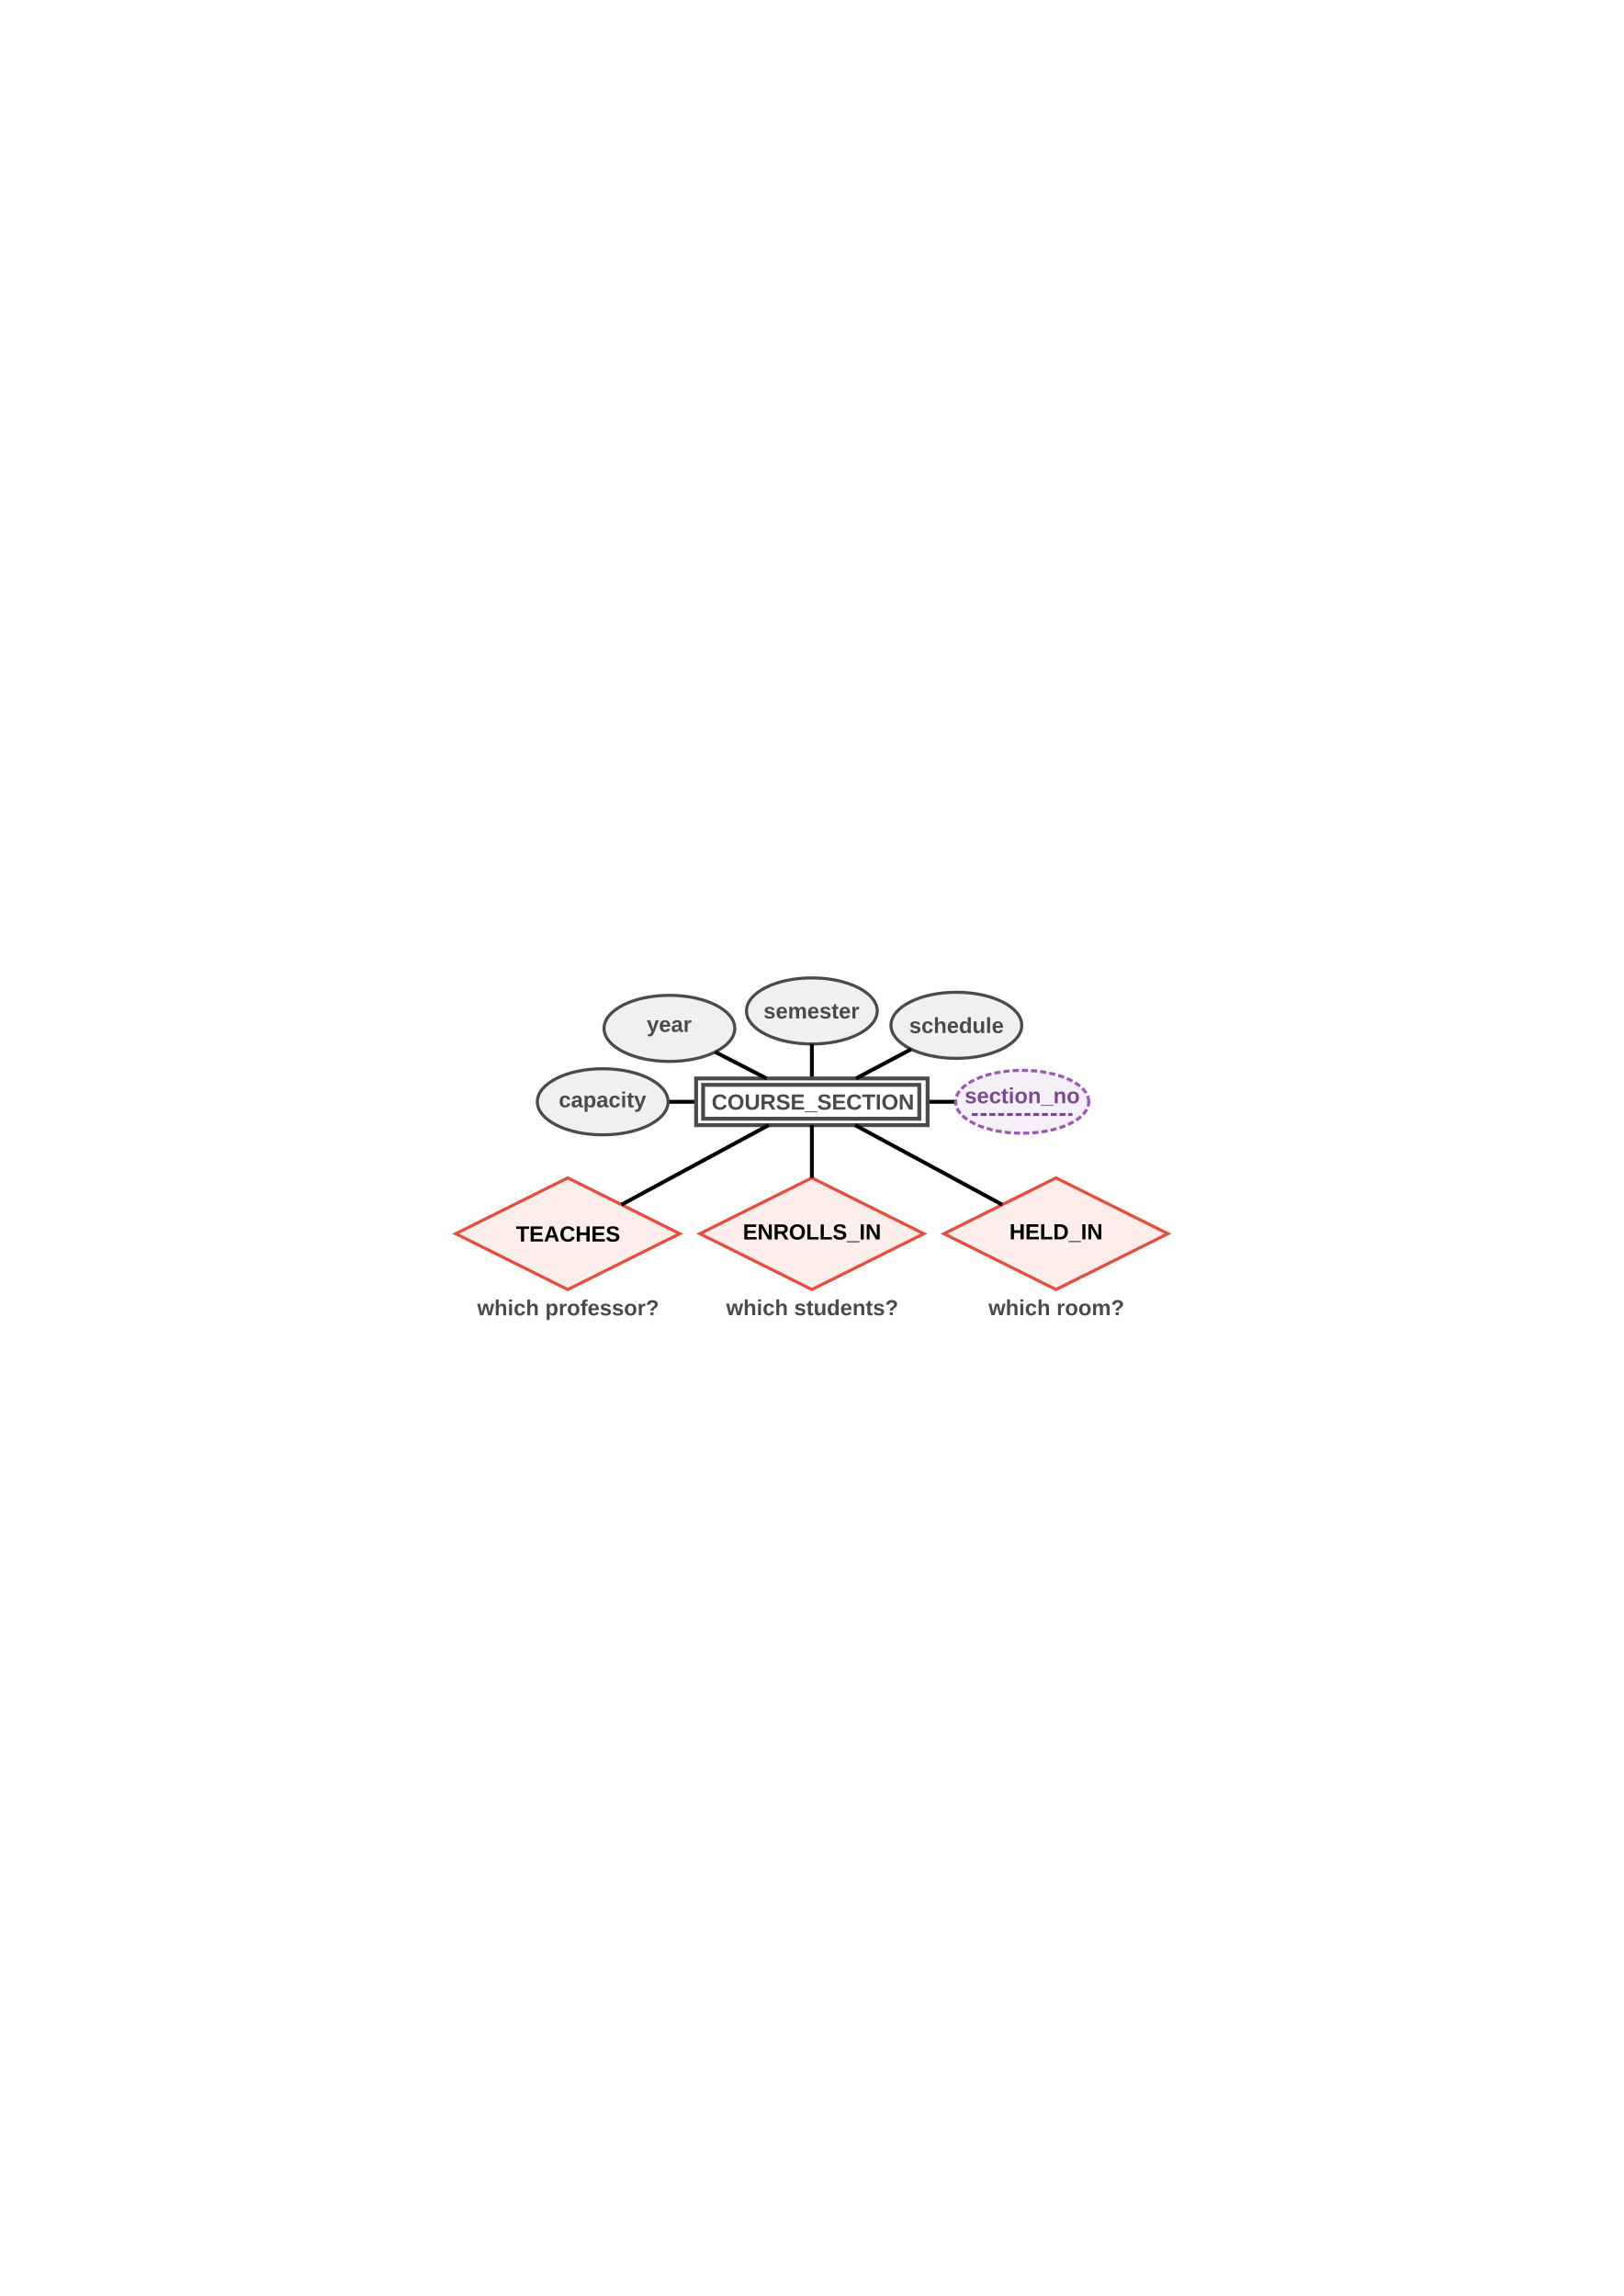
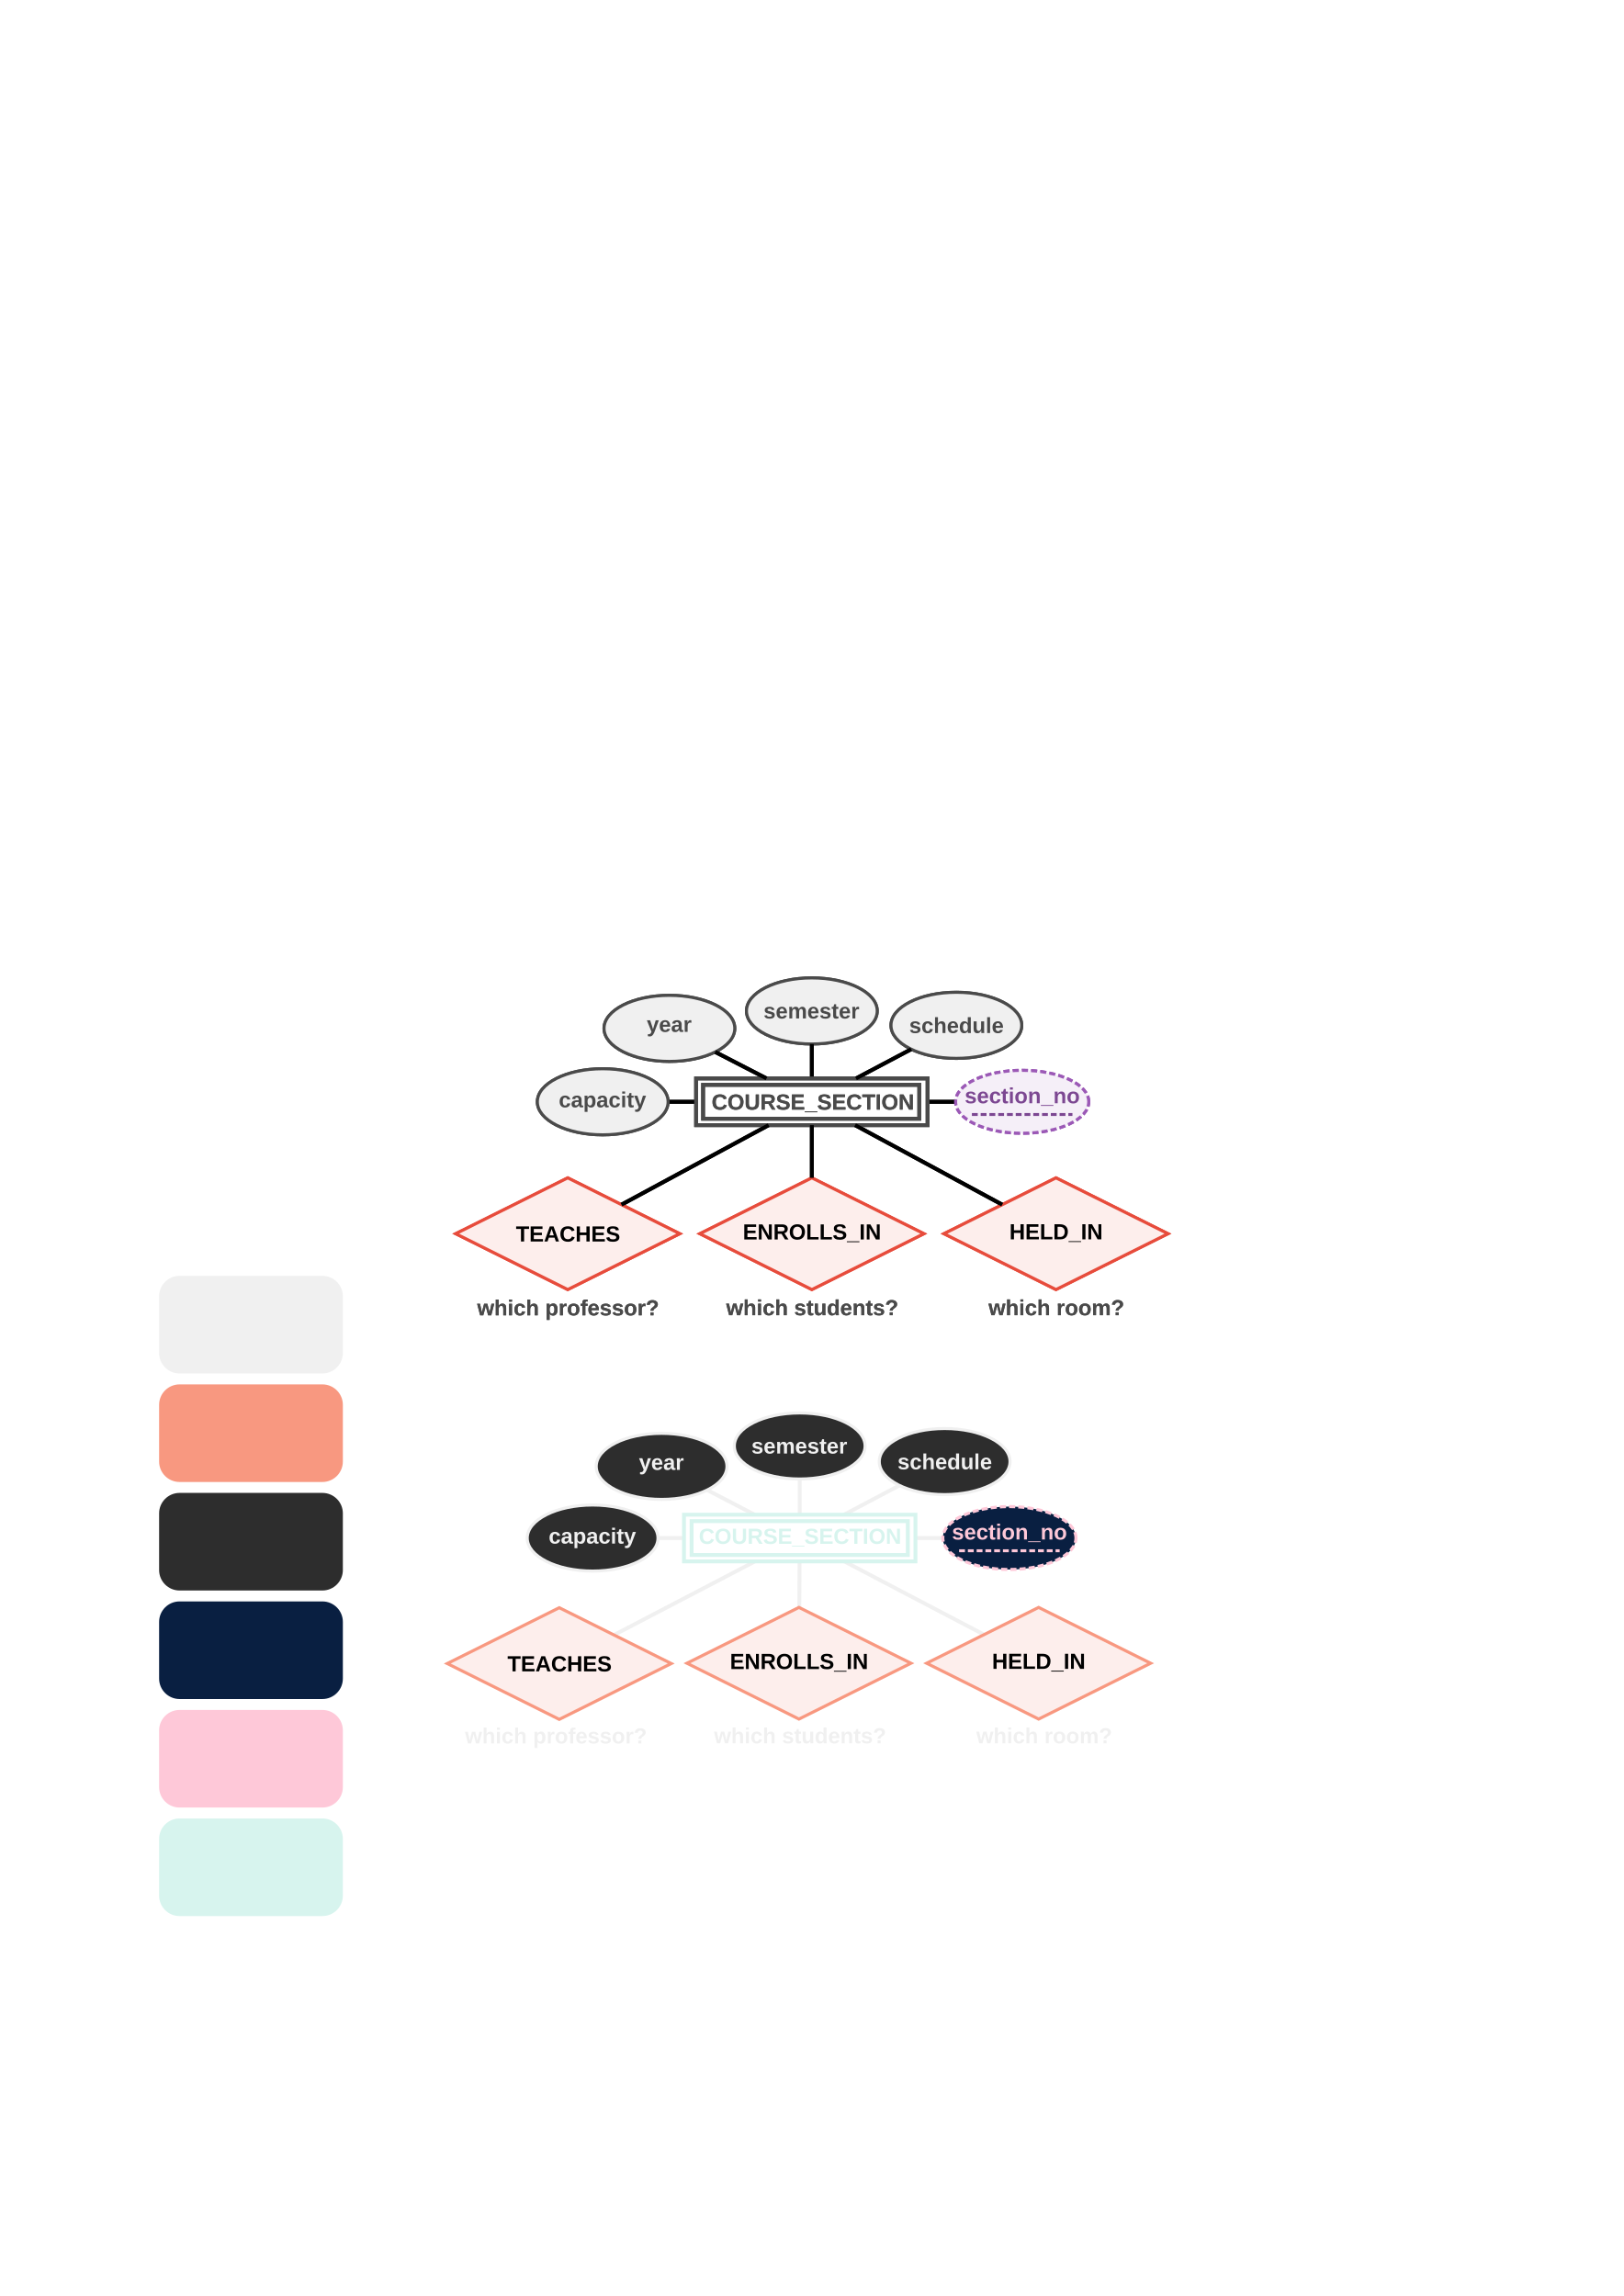
<svg xmlns="http://www.w3.org/2000/svg" width="210mm" height="297mm" viewBox="0 0 210 297" version="1.1" id="svg1">
  <defs id="defs1" />
  <g id="layer1">
    <g id="g22" transform="translate(-64.0509,-2.818347)">
      <g id="g20">
        <path fill-rule="nonzero" fill="#f5eff8" fill-opacity="1" stroke-width="0.404" stroke-linecap="butt" stroke-linejoin="miter" stroke="#9b59b6" stroke-opacity="1" stroke-miterlimit="10" d="m 177.506,133.59 c 0,-2.361 -3.785,-4.275 -8.455,-4.275 -4.671,0 -8.456,1.914 -8.456,4.275 0,2.361 3.785,4.275 8.456,4.275 4.669,0 8.455,-1.914 8.455,-4.275 z m 0,0" id="path574" style="fill:#f0f0f0;fill-opacity:1;stroke:#4a4a4a;stroke-width:0.397;stroke-dasharray:none;stroke-opacity:1" />
        <text xml:space="preserve" style="font-style:normal;font-variant:normal;font-weight:bold;font-stretch:normal;font-size:2.822px;font-family:Arial;-inkscape-font-specification:'Arial, Bold';font-variant-ligatures:normal;font-variant-caps:normal;font-variant-numeric:normal;font-variant-east-asian:normal;text-align:start;writing-mode:lr-tb;direction:ltr;text-anchor:start;fill:#4a4a4a;fill-opacity:1;stroke-width:0.5;stroke-linecap:square;stroke-dasharray:none" x="162.802" y="134.564" id="text574">
          <tspan id="tspan18" x="162.802" y="134.564">semester</tspan>
        </text>
      </g>
      <path style="display:inline;fill:none;fill-rule:evenodd;stroke:#000000;stroke-width:0.5;stroke-linecap:butt;stroke-linejoin:miter;stroke-dasharray:none;stroke-opacity:1" id="path651" d="m 169.051,137.866 0,4.455" />
      <path style="display:inline;fill:none;fill-rule:evenodd;stroke:#000000;stroke-width:0.5;stroke-linecap:butt;stroke-linejoin:miter;stroke-dasharray:none;stroke-opacity:1" id="path654" d="m 187.643,145.341 -3.623,0" />
      <path style="display:inline;fill:none;fill-rule:evenodd;stroke:#000000;stroke-width:0.5;stroke-linecap:butt;stroke-linejoin:miter;stroke-dasharray:none;stroke-opacity:1" id="path656" d="m 150.459,145.341 3.623,0" />
      <path fill-rule="nonzero" fill="#f5eff8" fill-opacity="1" stroke-width="0.68" stroke-linecap="butt" stroke-linejoin="miter" stroke="#9b59b6" stroke-opacity="1" stroke-miterlimit="10" d="m 204.862,145.341 c 0,-2.247 -3.854,-4.07 -8.609,-4.07 -4.756,0 -8.61,1.822 -8.61,4.07 0,2.247 3.854,4.07 8.61,4.07 4.755,0 8.609,-1.822 8.609,-4.07 z m 0,0" id="path632-1" style="stroke-width:0.397;stroke-dasharray:0.794, 0.397;stroke-dashoffset:0" />
      <text xml:space="preserve" style="font-style:normal;font-variant:normal;font-weight:bold;font-stretch:normal;font-size:2.822px;font-family:Arial;-inkscape-font-specification:'Arial, Bold';font-variant-ligatures:normal;font-variant-caps:normal;font-variant-numeric:normal;font-variant-east-asian:normal;text-align:start;writing-mode:lr-tb;direction:ltr;text-anchor:start;fill:#7c4792;fill-opacity:1;stroke-width:0.5;stroke-linecap:square;stroke-dasharray:none" x="188.821" y="145.528" id="text632-5">
        <tspan id="tspan16" x="188.821" y="145.528">section_no</tspan>
      </text>
      <path fill="none" stroke-width="0.398" stroke-linecap="butt" stroke-linejoin="miter" stroke="#7c4792" stroke-opacity="1" stroke-miterlimit="10" d="m 189.75,146.984 h 13.004" id="path633-7" style="stroke-width:0.378;stroke-dasharray:0.756, 0.378;stroke-dashoffset:0" />
      <g id="g16" transform="translate(52.26755,59.51113)">
        <rect style="fill:none;fill-opacity:1;stroke:#4a4a4a;stroke-width:0.5;stroke-linecap:square;stroke-dasharray:none;stroke-opacity:1" id="rect640" width="27.965" height="4.381" x="102.717" y="83.639" />
        <text xml:space="preserve" style="font-style:normal;font-variant:normal;font-weight:bold;font-stretch:normal;font-size:2.822px;font-family:Arial;-inkscape-font-specification:'Arial, Bold';font-variant-ligatures:normal;font-variant-caps:normal;font-variant-numeric:normal;font-variant-east-asian:normal;text-align:start;writing-mode:lr-tb;direction:ltr;text-anchor:start;fill:#4a4a4a;fill-opacity:1;stroke-width:0.5;stroke-linecap:square;stroke-dasharray:none" x="103.826" y="86.84" id="text6">
          <tspan id="tspan15" x="103.826" y="86.84">COURSE_SECTION</tspan>
        </text>
        <rect style="fill:none;fill-opacity:1;stroke:#4a4a4a;stroke-width:0.5;stroke-linecap:square;stroke-dasharray:none;stroke-opacity:1" id="rect15" width="29.937" height="6.04" x="101.815" y="82.81" />
      </g>
      <g id="g19" transform="translate(78.02367,60.0147)">
        <path fill-rule="nonzero" fill="#f5eff8" fill-opacity="1" stroke-width="0.404" stroke-linecap="butt" stroke-linejoin="miter" stroke="#9b59b6" stroke-opacity="1" stroke-miterlimit="10" d="m 72.435,85.326 c 0,-2.361 -3.785,-4.275 -8.455,-4.275 -4.671,0 -8.456,1.914 -8.456,4.275 0,2.361 3.785,4.275 8.456,4.275 4.669,0 8.455,-1.914 8.455,-4.275 z m 0,0" id="path18" style="fill:#f0f0f0;fill-opacity:1;stroke:#4a4a4a;stroke-width:0.397;stroke-dasharray:none;stroke-opacity:1" />
        <text xml:space="preserve" style="font-style:normal;font-variant:normal;font-weight:bold;font-stretch:normal;font-size:2.822px;font-family:Arial;-inkscape-font-specification:'Arial, Bold';font-variant-ligatures:normal;font-variant-caps:normal;font-variant-numeric:normal;font-variant-east-asian:normal;text-align:start;writing-mode:lr-tb;direction:ltr;text-anchor:start;fill:#4a4a4a;fill-opacity:1;stroke-width:0.5;stroke-linecap:square;stroke-dasharray:none" x="58.296" y="86.039" id="text19">
          <tspan id="tspan19" x="58.296" y="86.039">capacity</tspan>
        </text>
      </g>
      <g id="g5">
        <path fill-rule="nonzero" fill="#f5eff8" fill-opacity="1" stroke-width="0.404" stroke-linecap="butt" stroke-linejoin="miter" stroke="#9b59b6" stroke-opacity="1" stroke-miterlimit="10" d="m 159.084,135.845 c 0,-2.361 -3.785,-4.275 -8.455,-4.275 -4.671,0 -8.456,1.914 -8.456,4.275 0,2.361 3.785,4.275 8.456,4.275 4.669,0 8.455,-1.914 8.455,-4.275 z m 0,0" id="path1" style="fill:#f0f0f0;fill-opacity:1;stroke:#4a4a4a;stroke-width:0.397;stroke-dasharray:none;stroke-opacity:1" />
        <text xml:space="preserve" style="font-style:normal;font-variant:normal;font-weight:bold;font-stretch:normal;font-size:2.822px;font-family:Arial;-inkscape-font-specification:'Arial, Bold';font-variant-ligatures:normal;font-variant-caps:normal;font-variant-numeric:normal;font-variant-east-asian:normal;text-align:start;writing-mode:lr-tb;direction:ltr;text-anchor:start;fill:#4a4a4a;fill-opacity:1;stroke-width:0.5;stroke-linecap:square;stroke-dasharray:none" x="147.698" y="136.296" id="text1">
          <tspan id="tspan3" x="147.698" y="136.296">year</tspan>
        </text>
      </g>
      <g id="g4">
        <path fill-rule="nonzero" fill="#f5eff8" fill-opacity="1" stroke-width="0.404" stroke-linecap="butt" stroke-linejoin="miter" stroke="#9b59b6" stroke-opacity="1" stroke-miterlimit="10" d="m 196.196,135.449 c 0,-2.361 -3.785,-4.275 -8.455,-4.275 -4.671,0 -8.456,1.914 -8.456,4.275 0,2.361 3.785,4.275 8.456,4.275 4.669,0 8.455,-1.914 8.455,-4.275 z m 0,0" id="path2" style="fill:#f0f0f0;fill-opacity:1;stroke:#4a4a4a;stroke-width:0.397;stroke-dasharray:none;stroke-opacity:1" />
        <text xml:space="preserve" style="font-style:normal;font-variant:normal;font-weight:bold;font-stretch:normal;font-size:2.822px;font-family:Arial;-inkscape-font-specification:'Arial, Bold';font-variant-ligatures:normal;font-variant-caps:normal;font-variant-numeric:normal;font-variant-east-asian:normal;text-align:start;writing-mode:lr-tb;direction:ltr;text-anchor:start;fill:#4a4a4a;fill-opacity:1;stroke-width:0.5;stroke-linecap:square;stroke-dasharray:none" x="181.643" y="136.443" id="text2">
          <tspan id="tspan4" x="181.643" y="136.443">schedule</tspan>
        </text>
      </g>
      <path style="display:inline;fill:none;fill-rule:evenodd;stroke:#000000;stroke-width:0.5;stroke-linecap:butt;stroke-linejoin:miter;stroke-dasharray:none;stroke-opacity:1" id="path5" d="m 156.55,138.897 6.642,3.424" />
      <path style="display:inline;fill:none;fill-rule:evenodd;stroke:#000000;stroke-width:0.5;stroke-linecap:butt;stroke-linejoin:miter;stroke-dasharray:none;stroke-opacity:1" id="path6" d="m 181.9,138.54 -7.143,3.78" />
      <g id="g13" transform="translate(10.19947,-23.15592)">
        <path fill-rule="nonzero" fill="#fdeeec" fill-opacity="1" stroke-width="0.536" stroke-linecap="butt" stroke-linejoin="miter" stroke="#e74c3c" stroke-opacity="1" stroke-miterlimit="10" d="m 173.337,185.561 -14.485,-7.223 -14.487,7.223 14.487,7.223 z m 0,0" id="path695" style="stroke-width:0.397;stroke-dasharray:none" />
        <text xml:space="preserve" style="font-style:normal;font-variant:normal;font-weight:bold;font-stretch:normal;font-size:2.822px;font-family:Arial;-inkscape-font-specification:'Arial, Bold';font-variant-ligatures:normal;font-variant-caps:normal;font-variant-numeric:normal;font-variant-east-asian:normal;text-align:start;writing-mode:lr-tb;direction:ltr;text-anchor:start;fill:#000000;fill-opacity:1;stroke-width:0.5;stroke-linecap:square;stroke-dasharray:none" x="149.924" y="186.31" id="text696">
          <tspan id="tspan11" x="149.924" y="186.31">ENROLLS_IN</tspan>
        </text>
      </g>
      <g id="g14" transform="translate(1.653441,-7.329944)">
        <path fill-rule="nonzero" fill="#fdeeec" fill-opacity="1" stroke-width="0.536" stroke-linecap="butt" stroke-linejoin="miter" stroke="#e74c3c" stroke-opacity="1" stroke-miterlimit="10" d="m 150.31,169.735 -14.485,-7.223 -14.487,7.223 14.487,7.223 z m 0,0" id="path7" style="stroke-width:0.397;stroke-dasharray:none" />
        <text xml:space="preserve" style="font-style:normal;font-variant:normal;font-weight:bold;font-stretch:normal;font-size:2.822px;font-family:Arial;-inkscape-font-specification:'Arial, Bold';font-variant-ligatures:normal;font-variant-caps:normal;font-variant-numeric:normal;font-variant-east-asian:normal;text-align:start;writing-mode:lr-tb;direction:ltr;text-anchor:start;fill:#000000;fill-opacity:1;stroke-width:0.5;stroke-linecap:square;stroke-dasharray:none" x="129.12" y="170.745" id="text7">
          <tspan id="tspan10" x="129.12" y="170.745">TEACHES</tspan>
        </text>
      </g>
      <g id="g12" transform="translate(6.401234,-8.279504)">
        <g id="g15">
          <path fill-rule="nonzero" fill="#fdeeec" fill-opacity="1" stroke-width="0.536" stroke-linecap="butt" stroke-linejoin="miter" stroke="#e74c3c" stroke-opacity="1" stroke-miterlimit="10" d="m 208.708,170.685 -14.485,-7.223 -14.487,7.223 14.487,7.223 z m 0,0" id="path8" style="stroke-width:0.397;stroke-dasharray:none" />
          <text xml:space="preserve" style="font-style:normal;font-variant:normal;font-weight:bold;font-stretch:normal;font-size:2.822px;font-family:Arial;-inkscape-font-specification:'Arial, Bold';font-variant-ligatures:normal;font-variant-caps:normal;font-variant-numeric:normal;font-variant-east-asian:normal;text-align:start;writing-mode:lr-tb;direction:ltr;text-anchor:start;fill:#000000;fill-opacity:1;stroke-width:0.5;stroke-linecap:square;stroke-dasharray:none" x="188.195" y="171.416" id="text8">
            <tspan id="tspan12" x="188.195" y="171.416">HELD_IN</tspan>
          </text>
        </g>
      </g>
      <path style="display:inline;fill:none;fill-rule:evenodd;stroke:#000000;stroke-width:0.5;stroke-linecap:butt;stroke-linejoin:miter;stroke-dasharray:none;stroke-opacity:1" id="path17" d="m 144.429,158.648 19.034,-10.288" />
      <path style="display:inline;fill:none;fill-rule:evenodd;stroke:#000000;stroke-width:0.5;stroke-linecap:butt;stroke-linejoin:miter;stroke-dasharray:none;stroke-opacity:1" id="path19" d="m 169.051,155.183 0,-6.822" />
      <path style="display:inline;fill:none;fill-rule:evenodd;stroke:#000000;stroke-width:0.5;stroke-linecap:butt;stroke-linejoin:miter;stroke-dasharray:none;stroke-opacity:1" id="path20" d="M 193.673,158.648 174.638,148.36" />
      <text xml:space="preserve" style="font-style:normal;font-variant:normal;font-weight:bold;font-stretch:normal;font-size:2.822px;font-family:Arial;-inkscape-font-specification:'Arial, Bold';font-variant-ligatures:normal;font-variant-caps:normal;font-variant-numeric:normal;font-variant-east-asian:normal;text-align:start;writing-mode:lr-tb;direction:ltr;text-anchor:start;fill:#4a4a4a;fill-opacity:1;stroke-width:0.5;stroke-linecap:square;stroke-dasharray:none" x="125.775" y="172.963" id="text20">
        <tspan id="tspan20" x="125.775" y="172.963">which professor?</tspan>
      </text>
      <text xml:space="preserve" style="font-style:normal;font-variant:normal;font-weight:bold;font-stretch:normal;font-size:2.822px;font-family:Arial;-inkscape-font-specification:'Arial, Bold';font-variant-ligatures:normal;font-variant-caps:normal;font-variant-numeric:normal;font-variant-east-asian:normal;text-align:start;writing-mode:lr-tb;direction:ltr;text-anchor:start;fill:#4a4a4a;fill-opacity:1;stroke-width:0.5;stroke-linecap:square;stroke-dasharray:none" x="157.976" y="172.95" id="text21">
        <tspan id="tspan21" x="157.976" y="172.95">which students?</tspan>
      </text>
      <text xml:space="preserve" style="font-style:normal;font-variant:normal;font-weight:bold;font-stretch:normal;font-size:2.822px;font-family:Arial;-inkscape-font-specification:'Arial, Bold';font-variant-ligatures:normal;font-variant-caps:normal;font-variant-numeric:normal;font-variant-east-asian:normal;text-align:start;writing-mode:lr-tb;direction:ltr;text-anchor:start;fill:#4a4a4a;fill-opacity:1;stroke-width:0.5;stroke-linecap:square;stroke-dasharray:none" x="191.901" y="172.95" id="text22">
        <tspan id="tspan22" x="191.901" y="172.95">which room?</tspan>
      </text>
    </g>
+     <rect style="fill:#091f41;fill-opacity:1;stroke-width:4" id="rect2" width="23.765" height="12.625" x="20.578" y="207.153" rx="2.646" ry="2.646" />
+     <rect style="fill:#f0f0f0;fill-opacity:1;stroke-width:4" id="rect3" width="23.765" height="12.625" x="20.578" y="165.04" rx="2.646" ry="2.646" />
+     <rect style="fill:#fec8d8;fill-opacity:1;stroke-width:4" id="rect4" width="23.765" height="12.625" x="20.578" y="221.191" rx="2.646" ry="2.646" />
+     <rect style="fill:#2d2d2d;fill-opacity:1;stroke-width:4" id="rect5" width="23.765" height="12.625" x="20.578" y="193.115" rx="2.646" ry="2.646" />
+     <rect style="fill:#f89880;fill-opacity:1;stroke-width:4" id="rect7" width="23.765" height="12.625" x="20.578" y="179.078" rx="2.646" ry="2.646" />
+     <rect style="fill:#d7f4ee;fill-opacity:1;stroke-width:4" id="rect25" width="23.765" height="12.625" x="20.578" y="235.228" rx="2.646" ry="2.646" />
+     <g id="g34" transform="translate(-64.0509,-2.818347)">
+       <g id="g6">
+         <path fill-rule="nonzero" fill="#f5eff8" fill-opacity="1" stroke-width="0.404" stroke-linecap="butt" stroke-linejoin="miter" stroke="#9b59b6" stroke-opacity="1" stroke-miterlimit="10" d="m 177.506,133.59 c 0,-2.361 -3.785,-4.275 -8.455,-4.275 -4.671,0 -8.456,1.914 -8.456,4.275 0,2.361 3.785,4.275 8.456,4.275 4.669,0 8.455,-1.914 8.455,-4.275 z m 0,0" id="path3" style="fill:#f0f0f0;fill-opacity:1;stroke:#4a4a4a;stroke-width:0.397;stroke-dasharray:none;stroke-opacity:1" />
+         <text xml:space="preserve" style="font-style:normal;font-variant:normal;font-weight:bold;font-stretch:normal;font-size:2.822px;font-family:Arial;-inkscape-font-specification:'Arial, Bold';font-variant-ligatures:normal;font-variant-caps:normal;font-variant-numeric:normal;font-variant-east-asian:normal;text-align:start;writing-mode:lr-tb;direction:ltr;text-anchor:start;fill:#4a4a4a;fill-opacity:1;stroke-width:0.5;stroke-linecap:square;stroke-dasharray:none" x="162.802" y="134.564" id="text5">
+           <tspan id="tspan5" x="162.802" y="134.564">semester</tspan>
+         </text>
+       </g>
+       <path style="display:inline;fill:none;fill-rule:evenodd;stroke:#000000;stroke-width:0.5;stroke-linecap:butt;stroke-linejoin:miter;stroke-dasharray:none;stroke-opacity:1" id="path9" d="m 169.051,137.866 0,4.455" />
+       <path style="display:inline;fill:none;fill-rule:evenodd;stroke:#000000;stroke-width:0.5;stroke-linecap:butt;stroke-linejoin:miter;stroke-dasharray:none;stroke-opacity:1" id="path10" d="m 187.643,145.341 -3.623,0" />
+       <path style="display:inline;fill:none;fill-rule:evenodd;stroke:#000000;stroke-width:0.5;stroke-linecap:butt;stroke-linejoin:miter;stroke-dasharray:none;stroke-opacity:1" id="path11" d="m 150.459,145.341 3.623,0" />
+       <path fill-rule="nonzero" fill="#f5eff8" fill-opacity="1" stroke-width="0.68" stroke-linecap="butt" stroke-linejoin="miter" stroke="#9b59b6" stroke-opacity="1" stroke-miterlimit="10" d="m 204.862,145.341 c 0,-2.247 -3.854,-4.07 -8.609,-4.07 -4.756,0 -8.61,1.822 -8.61,4.07 0,2.247 3.854,4.07 8.61,4.07 4.755,0 8.609,-1.822 8.609,-4.07 z m 0,0" id="path12" style="stroke-width:0.397;stroke-dasharray:0.794, 0.397;stroke-dashoffset:0" />
+       <text xml:space="preserve" style="font-style:normal;font-variant:normal;font-weight:bold;font-stretch:normal;font-size:2.822px;font-family:Arial;-inkscape-font-specification:'Arial, Bold';font-variant-ligatures:normal;font-variant-caps:normal;font-variant-numeric:normal;font-variant-east-asian:normal;text-align:start;writing-mode:lr-tb;direction:ltr;text-anchor:start;fill:#7c4792;fill-opacity:1;stroke-width:0.5;stroke-linecap:square;stroke-dasharray:none" x="188.821" y="145.528" id="text13">
+         <tspan id="tspan13" x="188.821" y="145.528">section_no</tspan>
+       </text>
+       <path fill="none" stroke-width="0.398" stroke-linecap="butt" stroke-linejoin="miter" stroke="#7c4792" stroke-opacity="1" stroke-miterlimit="10" d="m 189.75,146.984 h 13.004" id="path13" style="stroke-width:0.378;stroke-dasharray:0.756, 0.378;stroke-dashoffset:0" />
+       <g id="g17" transform="translate(52.26755,59.51113)">
+         <rect style="fill:none;fill-opacity:1;stroke:#4a4a4a;stroke-width:0.5;stroke-linecap:square;stroke-dasharray:none;stroke-opacity:1" id="rect13" width="27.965" height="4.381" x="102.717" y="83.639" />
+         <text xml:space="preserve" style="font-style:normal;font-variant:normal;font-weight:bold;font-stretch:normal;font-size:2.822px;font-family:Arial;-inkscape-font-specification:'Arial, Bold';font-variant-ligatures:normal;font-variant-caps:normal;font-variant-numeric:normal;font-variant-east-asian:normal;text-align:start;writing-mode:lr-tb;direction:ltr;text-anchor:start;fill:#4a4a4a;fill-opacity:1;stroke-width:0.5;stroke-linecap:square;stroke-dasharray:none" x="103.826" y="86.84" id="text14">
+           <tspan id="tspan14" x="103.826" y="86.84">COURSE_SECTION</tspan>
+         </text>
+         <rect style="fill:none;fill-opacity:1;stroke:#4a4a4a;stroke-width:0.5;stroke-linecap:square;stroke-dasharray:none;stroke-opacity:1" id="rect14" width="29.937" height="6.04" x="101.815" y="82.81" />
+       </g>
+       <g id="g23" transform="translate(78.02367,60.0147)">
+         <path fill-rule="nonzero" fill="#f5eff8" fill-opacity="1" stroke-width="0.404" stroke-linecap="butt" stroke-linejoin="miter" stroke="#9b59b6" stroke-opacity="1" stroke-miterlimit="10" d="m 72.435,85.326 c 0,-2.361 -3.785,-4.275 -8.455,-4.275 -4.671,0 -8.456,1.914 -8.456,4.275 0,2.361 3.785,4.275 8.456,4.275 4.669,0 8.455,-1.914 8.455,-4.275 z m 0,0" id="path21" style="fill:#f0f0f0;fill-opacity:1;stroke:#4a4a4a;stroke-width:0.397;stroke-dasharray:none;stroke-opacity:1" />
+         <text xml:space="preserve" style="font-style:normal;font-variant:normal;font-weight:bold;font-stretch:normal;font-size:2.822px;font-family:Arial;-inkscape-font-specification:'Arial, Bold';font-variant-ligatures:normal;font-variant-caps:normal;font-variant-numeric:normal;font-variant-east-asian:normal;text-align:start;writing-mode:lr-tb;direction:ltr;text-anchor:start;fill:#4a4a4a;fill-opacity:1;stroke-width:0.5;stroke-linecap:square;stroke-dasharray:none" x="58.296" y="86.039" id="text23">
+           <tspan id="tspan23" x="58.296" y="86.039">capacity</tspan>
+         </text>
+       </g>
+       <g id="g24">
+         <path fill-rule="nonzero" fill="#f5eff8" fill-opacity="1" stroke-width="0.404" stroke-linecap="butt" stroke-linejoin="miter" stroke="#9b59b6" stroke-opacity="1" stroke-miterlimit="10" d="m 159.084,135.845 c 0,-2.361 -3.785,-4.275 -8.455,-4.275 -4.671,0 -8.456,1.914 -8.456,4.275 0,2.361 3.785,4.275 8.456,4.275 4.669,0 8.455,-1.914 8.455,-4.275 z m 0,0" id="path23" style="fill:#f0f0f0;fill-opacity:1;stroke:#4a4a4a;stroke-width:0.397;stroke-dasharray:none;stroke-opacity:1" />
+         <text xml:space="preserve" style="font-style:normal;font-variant:normal;font-weight:bold;font-stretch:normal;font-size:2.822px;font-family:Arial;-inkscape-font-specification:'Arial, Bold';font-variant-ligatures:normal;font-variant-caps:normal;font-variant-numeric:normal;font-variant-east-asian:normal;text-align:start;writing-mode:lr-tb;direction:ltr;text-anchor:start;fill:#4a4a4a;fill-opacity:1;stroke-width:0.5;stroke-linecap:square;stroke-dasharray:none" x="147.698" y="136.296" id="text24">
+           <tspan id="tspan24" x="147.698" y="136.296">year</tspan>
+         </text>
+       </g>
+       <g id="g25">
+         <path fill-rule="nonzero" fill="#f5eff8" fill-opacity="1" stroke-width="0.404" stroke-linecap="butt" stroke-linejoin="miter" stroke="#9b59b6" stroke-opacity="1" stroke-miterlimit="10" d="m 196.196,135.449 c 0,-2.361 -3.785,-4.275 -8.455,-4.275 -4.671,0 -8.456,1.914 -8.456,4.275 0,2.361 3.785,4.275 8.456,4.275 4.669,0 8.455,-1.914 8.455,-4.275 z m 0,0" id="path24" style="fill:#f0f0f0;fill-opacity:1;stroke:#4a4a4a;stroke-width:0.397;stroke-dasharray:none;stroke-opacity:1" />
+         <text xml:space="preserve" style="font-style:normal;font-variant:normal;font-weight:bold;font-stretch:normal;font-size:2.822px;font-family:Arial;-inkscape-font-specification:'Arial, Bold';font-variant-ligatures:normal;font-variant-caps:normal;font-variant-numeric:normal;font-variant-east-asian:normal;text-align:start;writing-mode:lr-tb;direction:ltr;text-anchor:start;fill:#4a4a4a;fill-opacity:1;stroke-width:0.5;stroke-linecap:square;stroke-dasharray:none" x="181.643" y="136.443" id="text25">
+           <tspan id="tspan25" x="181.643" y="136.443">schedule</tspan>
+         </text>
+       </g>
+       <path style="display:inline;fill:none;fill-rule:evenodd;stroke:#000000;stroke-width:0.5;stroke-linecap:butt;stroke-linejoin:miter;stroke-dasharray:none;stroke-opacity:1" id="path25" d="m 156.55,138.897 6.642,3.424" />
+       <path style="display:inline;fill:none;fill-rule:evenodd;stroke:#000000;stroke-width:0.5;stroke-linecap:butt;stroke-linejoin:miter;stroke-dasharray:none;stroke-opacity:1" id="path26" d="m 181.9,138.54 -7.143,3.78" />
+       <g id="g27" transform="translate(10.19947,-23.15592)">
+         <path fill-rule="nonzero" fill="#fdeeec" fill-opacity="1" stroke-width="0.536" stroke-linecap="butt" stroke-linejoin="miter" stroke="#e74c3c" stroke-opacity="1" stroke-miterlimit="10" d="m 173.337,185.561 -14.485,-7.223 -14.487,7.223 14.487,7.223 z m 0,0" id="path27" style="stroke-width:0.397;stroke-dasharray:none" />
+         <text xml:space="preserve" style="font-style:normal;font-variant:normal;font-weight:bold;font-stretch:normal;font-size:2.822px;font-family:Arial;-inkscape-font-specification:'Arial, Bold';font-variant-ligatures:normal;font-variant-caps:normal;font-variant-numeric:normal;font-variant-east-asian:normal;text-align:start;writing-mode:lr-tb;direction:ltr;text-anchor:start;fill:#000000;fill-opacity:1;stroke-width:0.5;stroke-linecap:square;stroke-dasharray:none" x="149.924" y="186.31" id="text27">
+           <tspan id="tspan27" x="149.924" y="186.31">ENROLLS_IN</tspan>
+         </text>
+       </g>
+       <g id="g28" transform="translate(1.653441,-7.329944)">
+         <path fill-rule="nonzero" fill="#fdeeec" fill-opacity="1" stroke-width="0.536" stroke-linecap="butt" stroke-linejoin="miter" stroke="#e74c3c" stroke-opacity="1" stroke-miterlimit="10" d="m 150.31,169.735 -14.485,-7.223 -14.487,7.223 14.487,7.223 z m 0,0" id="path28" style="stroke-width:0.397;stroke-dasharray:none" />
+         <text xml:space="preserve" style="font-style:normal;font-variant:normal;font-weight:bold;font-stretch:normal;font-size:2.822px;font-family:Arial;-inkscape-font-specification:'Arial, Bold';font-variant-ligatures:normal;font-variant-caps:normal;font-variant-numeric:normal;font-variant-east-asian:normal;text-align:start;writing-mode:lr-tb;direction:ltr;text-anchor:start;fill:#000000;fill-opacity:1;stroke-width:0.5;stroke-linecap:square;stroke-dasharray:none" x="129.12" y="170.745" id="text28">
+           <tspan id="tspan28" x="129.12" y="170.745">TEACHES</tspan>
+         </text>
+       </g>
+       <g id="g30" transform="translate(6.401234,-8.279504)">
+         <g id="g29">
+           <path fill-rule="nonzero" fill="#fdeeec" fill-opacity="1" stroke-width="0.536" stroke-linecap="butt" stroke-linejoin="miter" stroke="#e74c3c" stroke-opacity="1" stroke-miterlimit="10" d="m 208.708,170.685 -14.485,-7.223 -14.487,7.223 14.487,7.223 z m 0,0" id="path29" style="stroke-width:0.397;stroke-dasharray:none" />
+           <text xml:space="preserve" style="font-style:normal;font-variant:normal;font-weight:bold;font-stretch:normal;font-size:2.822px;font-family:Arial;-inkscape-font-specification:'Arial, Bold';font-variant-ligatures:normal;font-variant-caps:normal;font-variant-numeric:normal;font-variant-east-asian:normal;text-align:start;writing-mode:lr-tb;direction:ltr;text-anchor:start;fill:#000000;fill-opacity:1;stroke-width:0.5;stroke-linecap:square;stroke-dasharray:none" x="188.195" y="171.416" id="text29">
+             <tspan id="tspan29" x="188.195" y="171.416">HELD_IN</tspan>
+           </text>
+         </g>
+       </g>
+       <path style="display:inline;fill:none;fill-rule:evenodd;stroke:#000000;stroke-width:0.5;stroke-linecap:butt;stroke-linejoin:miter;stroke-dasharray:none;stroke-opacity:1" id="path30" d="m 144.429,158.648 19.034,-10.288" />
+       <path style="display:inline;fill:none;fill-rule:evenodd;stroke:#000000;stroke-width:0.5;stroke-linecap:butt;stroke-linejoin:miter;stroke-dasharray:none;stroke-opacity:1" id="path31" d="m 169.051,155.183 0,-6.822" />
+       <path style="display:inline;fill:none;fill-rule:evenodd;stroke:#000000;stroke-width:0.5;stroke-linecap:butt;stroke-linejoin:miter;stroke-dasharray:none;stroke-opacity:1" id="path32" d="M 193.673,158.648 174.638,148.36" />
+       <text xml:space="preserve" style="font-style:normal;font-variant:normal;font-weight:bold;font-stretch:normal;font-size:2.822px;font-family:Arial;-inkscape-font-specification:'Arial, Bold';font-variant-ligatures:normal;font-variant-caps:normal;font-variant-numeric:normal;font-variant-east-asian:normal;text-align:start;writing-mode:lr-tb;direction:ltr;text-anchor:start;fill:#4a4a4a;fill-opacity:1;stroke-width:0.5;stroke-linecap:square;stroke-dasharray:none" x="125.775" y="172.963" id="text32">
+         <tspan id="tspan32" x="125.775" y="172.963">which professor?</tspan>
+       </text>
+       <text xml:space="preserve" style="font-style:normal;font-variant:normal;font-weight:bold;font-stretch:normal;font-size:2.822px;font-family:Arial;-inkscape-font-specification:'Arial, Bold';font-variant-ligatures:normal;font-variant-caps:normal;font-variant-numeric:normal;font-variant-east-asian:normal;text-align:start;writing-mode:lr-tb;direction:ltr;text-anchor:start;fill:#4a4a4a;fill-opacity:1;stroke-width:0.5;stroke-linecap:square;stroke-dasharray:none" x="157.976" y="172.95" id="text33">
+         <tspan id="tspan33" x="157.976" y="172.95">which students?</tspan>
+       </text>
+       <text xml:space="preserve" style="font-style:normal;font-variant:normal;font-weight:bold;font-stretch:normal;font-size:2.822px;font-family:Arial;-inkscape-font-specification:'Arial, Bold';font-variant-ligatures:normal;font-variant-caps:normal;font-variant-numeric:normal;font-variant-east-asian:normal;text-align:start;writing-mode:lr-tb;direction:ltr;text-anchor:start;fill:#4a4a4a;fill-opacity:1;stroke-width:0.5;stroke-linecap:square;stroke-dasharray:none" x="191.901" y="172.95" id="text34">
+         <tspan id="tspan34" x="191.901" y="172.95">which room?</tspan>
+       </text>
+     </g>
+     <path style="display:inline;fill:none;fill-rule:evenodd;stroke:#f0f0f0;stroke-width:0.5;stroke-linecap:butt;stroke-linejoin:miter;stroke-dasharray:none;stroke-opacity:1" id="path9-8" d="m 103.43,191.32 v 4.614" />
+     <path style="display:inline;fill:none;fill-rule:evenodd;stroke:#f0f0f0;stroke-width:0.5;stroke-linecap:butt;stroke-linejoin:miter;stroke-dasharray:none;stroke-opacity:1" id="path10-6" d="m 121.938,198.954 -3.54,0" />
+     <path style="display:inline;fill:none;fill-rule:evenodd;stroke:#f0f0f0;stroke-width:0.5;stroke-linecap:butt;stroke-linejoin:miter;stroke-dasharray:none;stroke-opacity:1" id="path11-5" d="m 85.101,198.954 3.36,0" />
+     <path style="display:inline;fill:none;fill-rule:evenodd;stroke:#f0f0f0;stroke-width:0.5;stroke-linecap:butt;stroke-linejoin:miter;stroke-dasharray:none;stroke-opacity:1" id="path25-3" d="m 91.467,192.745 6.145,3.19" />
+     <path style="display:inline;fill:none;fill-rule:evenodd;stroke:#f0f0f0;stroke-width:0.5;stroke-linecap:butt;stroke-linejoin:miter;stroke-dasharray:none;stroke-opacity:1" id="path26-7" d="m 116.326,192.15 -7.173,3.785" />
+     <path style="display:inline;fill:none;fill-rule:evenodd;stroke:#f0f0f0;stroke-width:0.5;stroke-linecap:butt;stroke-linejoin:miter;stroke-dasharray:none;stroke-opacity:1" id="path30-3" d="m 79.409,211.494 18.236,-9.52" />
+     <path style="display:inline;fill:none;fill-rule:evenodd;stroke:#f0f0f0;stroke-width:0.5;stroke-linecap:butt;stroke-linejoin:miter;stroke-dasharray:none;stroke-opacity:1" id="path31-6" d="m 103.375,207.947 0.036,-5.973" />
+     <path style="display:inline;fill:none;fill-rule:evenodd;stroke:#f0f0f0;stroke-width:0.5;stroke-linecap:butt;stroke-linejoin:miter;stroke-dasharray:none;stroke-opacity:1" id="path32-1" d="m 127.267,211.447 -18.076,-9.473" />
+     <text xml:space="preserve" style="font-style:normal;font-variant:normal;font-weight:bold;font-stretch:normal;font-size:2.822px;font-family:Arial;-inkscape-font-specification:'Arial, Bold';font-variant-ligatures:normal;font-variant-caps:normal;font-variant-numeric:normal;font-variant-east-asian:normal;text-align:start;writing-mode:lr-tb;direction:ltr;text-anchor:start;fill:#f0f0f0;fill-opacity:1;stroke-width:0.5;stroke-linecap:square;stroke-dasharray:none" x="60.154" y="225.519" id="text32-5">
+       <tspan id="tspan32-4" x="60.154" y="225.519">which professor?</tspan>
+     </text>
+     <text xml:space="preserve" style="font-style:normal;font-variant:normal;font-weight:bold;font-stretch:normal;font-size:2.822px;font-family:Arial;-inkscape-font-specification:'Arial, Bold';font-variant-ligatures:normal;font-variant-caps:normal;font-variant-numeric:normal;font-variant-east-asian:normal;text-align:start;writing-mode:lr-tb;direction:ltr;text-anchor:start;fill:#f0f0f0;fill-opacity:1;stroke-width:0.5;stroke-linecap:square;stroke-dasharray:none" x="92.355" y="225.505" id="text33-2">
+       <tspan id="tspan33-0" x="92.355" y="225.505">which students?</tspan>
+     </text>
+     <text xml:space="preserve" style="font-style:normal;font-variant:normal;font-weight:bold;font-stretch:normal;font-size:2.822px;font-family:Arial;-inkscape-font-specification:'Arial, Bold';font-variant-ligatures:normal;font-variant-caps:normal;font-variant-numeric:normal;font-variant-east-asian:normal;text-align:start;writing-mode:lr-tb;direction:ltr;text-anchor:start;fill:#f0f0f0;fill-opacity:1;stroke-width:0.5;stroke-linecap:square;stroke-dasharray:none" x="126.28" y="225.505" id="text34-9">
+       <tspan id="tspan34-7" x="126.28" y="225.505">which room?</tspan>
+     </text>
+     <g id="g35">
+       <text xml:space="preserve" style="font-style:normal;font-variant:normal;font-weight:bold;font-stretch:normal;font-size:2.822px;font-family:Arial;-inkscape-font-specification:'Arial, Bold';font-variant-ligatures:normal;font-variant-caps:normal;font-variant-numeric:normal;font-variant-east-asian:normal;text-align:start;writing-mode:lr-tb;direction:ltr;text-anchor:start;fill:#d7f4ee;fill-opacity:1;stroke-width:0.5;stroke-linecap:square;stroke-dasharray:none" x="90.382" y="199.703" id="text6-2">
+         <tspan id="tspan15-1" x="90.382" y="199.703">COURSE_SECTION</tspan>
+       </text>
+       <rect style="fill:none;fill-opacity:1;stroke:#d7f4ee;stroke-width:0.5;stroke-linecap:square;stroke-dasharray:none;stroke-opacity:1" id="rect13-1" width="27.965" height="4.381" x="89.447" y="196.764" />
+       <rect style="fill:none;fill-opacity:1;stroke:#d7f4ee;stroke-width:0.5;stroke-linecap:square;stroke-dasharray:none;stroke-opacity:1" id="rect14-9" width="29.937" height="6.04" x="88.461" y="195.934" />
+     </g>
+     <g id="g39" transform="translate(5.8338623e-6,-0.1588675)">
+       <path fill-rule="nonzero" fill="#f5eff8" fill-opacity="1" stroke-width="0.404" stroke-linecap="butt" stroke-linejoin="miter" stroke="#9b59b6" stroke-opacity="1" stroke-miterlimit="10" d="m 111.885,187.204 c 0,-2.361 -3.785,-4.275 -8.455,-4.275 -4.671,0 -8.456,1.914 -8.456,4.275 0,2.361 3.785,4.275 8.456,4.275 4.669,0 8.455,-1.914 8.455,-4.275 z m 0,0" id="path3-0" style="fill:#2d2d2d;fill-opacity:1;stroke:#f0f0f0;stroke-width:0.397;stroke-dasharray:none;stroke-opacity:1" />
+       <text xml:space="preserve" style="font-style:normal;font-variant:normal;font-weight:bold;font-stretch:normal;font-size:2.822px;font-family:Arial;-inkscape-font-specification:'Arial, Bold';font-variant-ligatures:normal;font-variant-caps:normal;font-variant-numeric:normal;font-variant-east-asian:normal;text-align:start;writing-mode:lr-tb;direction:ltr;text-anchor:start;fill:#f0f0f0;fill-opacity:1;stroke-width:0.5;stroke-linecap:square;stroke-dasharray:none" x="97.181" y="188.178" id="text5-2">
+         <tspan id="tspan5-4" x="97.181" y="188.178">semester</tspan>
+       </text>
+     </g>
+     <g id="g41" transform="translate(-0.08392988,3.3963276e-4)">
+       <path fill-rule="nonzero" fill="#f5eff8" fill-opacity="1" stroke-width="0.68" stroke-linecap="butt" stroke-linejoin="miter" stroke="#9b59b6" stroke-opacity="1" stroke-miterlimit="10" d="m 139.241,198.954 c 0,-2.247 -3.854,-4.07 -8.609,-4.07 -4.756,0 -8.61,1.822 -8.61,4.07 0,2.247 3.854,4.07 8.61,4.07 4.755,0 8.609,-1.822 8.609,-4.07 z m 0,0" id="path12-0" style="fill:#091f41;fill-opacity:1;stroke:#fec8d8;stroke-width:0.397;stroke-dasharray:0.794, 0.397;stroke-dashoffset:0;stroke-opacity:1" />
+       <text xml:space="preserve" style="font-style:normal;font-variant:normal;font-weight:bold;font-stretch:normal;font-size:2.822px;font-family:Arial;-inkscape-font-specification:'Arial, Bold';font-variant-ligatures:normal;font-variant-caps:normal;font-variant-numeric:normal;font-variant-east-asian:normal;text-align:start;writing-mode:lr-tb;direction:ltr;text-anchor:start;fill:#fec8d8;fill-opacity:1;stroke-width:0.5;stroke-linecap:square;stroke-dasharray:none" x="123.2" y="199.142" id="text13-9">
+         <tspan id="tspan13-0" x="123.2" y="199.142">section_no</tspan>
+       </text>
+       <path fill="none" stroke-width="0.398" stroke-linecap="butt" stroke-linejoin="miter" stroke="#7c4792" stroke-opacity="1" stroke-miterlimit="10" d="m 124.129,200.598 h 13.004" id="path13-0" style="stroke:#fec8d8;stroke-width:0.378;stroke-dasharray:0.756, 0.378;stroke-dashoffset:0;stroke-opacity:1" />
+     </g>
+     <g id="g42" transform="translate(0.2630402)">
+       <path fill-rule="nonzero" fill="#f5eff8" fill-opacity="1" stroke-width="0.404" stroke-linecap="butt" stroke-linejoin="miter" stroke="#9b59b6" stroke-opacity="1" stroke-miterlimit="10" d="m 84.838,198.954 c 0,-2.361 -3.785,-4.275 -8.455,-4.275 -4.671,0 -8.456,1.914 -8.456,4.275 0,2.361 3.785,4.275 8.456,4.275 4.669,0 8.455,-1.914 8.455,-4.275 z m 0,0" id="path21-4" style="fill:#2d2d2d;fill-opacity:1;stroke:#f0f0f0;stroke-width:0.397;stroke-dasharray:none;stroke-opacity:1" />
+       <text xml:space="preserve" style="font-style:normal;font-variant:normal;font-weight:bold;font-stretch:normal;font-size:2.822px;font-family:Arial;-inkscape-font-specification:'Arial, Bold';font-variant-ligatures:normal;font-variant-caps:normal;font-variant-numeric:normal;font-variant-east-asian:normal;text-align:start;writing-mode:lr-tb;direction:ltr;text-anchor:start;fill:#f0f0f0;fill-opacity:1;stroke-width:0.5;stroke-linecap:square;stroke-dasharray:none" x="70.699" y="199.667" id="text23-4">
+         <tspan id="tspan23-6" x="70.699" y="199.667">capacity</tspan>
+       </text>
+     </g>
+     <g id="g43" transform="translate(0.5595327,0.2238131)">
+       <path fill-rule="nonzero" fill="#f5eff8" fill-opacity="1" stroke-width="0.404" stroke-linecap="butt" stroke-linejoin="miter" stroke="#9b59b6" stroke-opacity="1" stroke-miterlimit="10" d="m 93.463,189.459 c 0,-2.361 -3.785,-4.275 -8.455,-4.275 -4.671,0 -8.456,1.914 -8.456,4.275 0,2.361 3.785,4.275 8.456,4.275 4.669,0 8.455,-1.914 8.455,-4.275 z m 0,0" id="path23-6" style="fill:#2d2d2d;fill-opacity:1;stroke:#f0f0f0;stroke-width:0.397;stroke-dasharray:none;stroke-opacity:1" />
+       <text xml:space="preserve" style="font-style:normal;font-variant:normal;font-weight:bold;font-stretch:normal;font-size:2.822px;font-family:Arial;-inkscape-font-specification:'Arial, Bold';font-variant-ligatures:normal;font-variant-caps:normal;font-variant-numeric:normal;font-variant-east-asian:normal;text-align:start;writing-mode:lr-tb;direction:ltr;text-anchor:start;fill:#f0f0f0;fill-opacity:1;stroke-width:0.5;stroke-linecap:square;stroke-dasharray:none" x="82.077" y="189.91" id="text24-6">
+         <tspan id="tspan24-1" x="82.077" y="189.91">year</tspan>
+       </text>
+     </g>
+     <g id="g40" transform="translate(0.0559533)">
+       <path fill-rule="nonzero" fill="#f5eff8" fill-opacity="1" stroke-width="0.404" stroke-linecap="butt" stroke-linejoin="miter" stroke="#9b59b6" stroke-opacity="1" stroke-miterlimit="10" d="m 130.575,189.063 c 0,-2.361 -3.785,-4.275 -8.455,-4.275 -4.671,0 -8.456,1.914 -8.456,4.275 0,2.361 3.785,4.275 8.456,4.275 4.669,0 8.455,-1.914 8.455,-4.275 z m 0,0" id="path24-4" style="fill:#2d2d2d;fill-opacity:1;stroke:#f0f0f0;stroke-width:0.397;stroke-dasharray:none;stroke-opacity:1" />
+       <text xml:space="preserve" style="font-style:normal;font-variant:normal;font-weight:bold;font-stretch:normal;font-size:2.822px;font-family:Arial;-inkscape-font-specification:'Arial, Bold';font-variant-ligatures:normal;font-variant-caps:normal;font-variant-numeric:normal;font-variant-east-asian:normal;text-align:start;writing-mode:lr-tb;direction:ltr;text-anchor:start;fill:#f0f0f0;fill-opacity:1;stroke-width:0.5;stroke-linecap:square;stroke-dasharray:none" x="116.022" y="190.057" id="text25-9">
+         <tspan id="tspan25-6" x="116.022" y="190.057">schedule</tspan>
+       </text>
+     </g>
+     <g id="g36" transform="translate(-0.09891295,-0.8704287)">
+       <path fill-rule="nonzero" fill="#fdeeec" fill-opacity="1" stroke-width="0.536" stroke-linecap="butt" stroke-linejoin="miter" stroke="#e74c3c" stroke-opacity="1" stroke-miterlimit="10" d="m 117.915,216.019 -14.485,-7.223 -14.487,7.223 14.487,7.223 z m 0,0" id="path27-8" style="stroke:#f89880;stroke-width:0.397;stroke-dasharray:none;stroke-opacity:1" />
+       <text xml:space="preserve" style="font-style:normal;font-variant:normal;font-weight:bold;font-stretch:normal;font-size:2.822px;font-family:Arial;-inkscape-font-specification:'Arial, Bold';font-variant-ligatures:normal;font-variant-caps:normal;font-variant-numeric:normal;font-variant-east-asian:normal;text-align:start;writing-mode:lr-tb;direction:ltr;text-anchor:start;fill:#000000;fill-opacity:1;stroke-width:0.5;stroke-linecap:square;stroke-dasharray:none" x="94.502" y="216.767" id="text27-2">
+         <tspan id="tspan27-9" x="94.502" y="216.767">ENROLLS_IN</tspan>
+       </text>
+     </g>
+     <g id="g38">
+       <path fill-rule="nonzero" fill="#fdeeec" fill-opacity="1" stroke-width="0.536" stroke-linecap="butt" stroke-linejoin="miter" stroke="#e74c3c" stroke-opacity="1" stroke-miterlimit="10" d="m 86.817,215.188 -14.485,-7.223 -14.487,7.223 14.487,7.223 z m 0,0" id="path28-3" style="stroke:#f89880;stroke-width:0.397;stroke-dasharray:none;stroke-opacity:1" />
+       <text xml:space="preserve" style="font-style:normal;font-variant:normal;font-weight:bold;font-stretch:normal;font-size:2.822px;font-family:Arial;-inkscape-font-specification:'Arial, Bold';font-variant-ligatures:normal;font-variant-caps:normal;font-variant-numeric:normal;font-variant-east-asian:normal;text-align:start;writing-mode:lr-tb;direction:ltr;text-anchor:start;fill:#000000;fill-opacity:1;stroke-width:0.5;stroke-linecap:square;stroke-dasharray:none" x="65.627" y="216.198" id="text28-5">
+         <tspan id="tspan28-9" x="65.627" y="216.198">TEACHES</tspan>
+       </text>
+     </g>
+     <g id="g37">
+       <path fill-rule="nonzero" fill="#fdeeec" fill-opacity="1" stroke-width="0.536" stroke-linecap="butt" stroke-linejoin="miter" stroke="#e74c3c" stroke-opacity="1" stroke-miterlimit="10" d="m 148.816,215.149 -14.485,-7.223 -14.487,7.223 14.487,7.223 z m 0,0" id="path29-0" style="stroke:#f89880;stroke-width:0.397;stroke-dasharray:none;stroke-opacity:1" />
+       <text xml:space="preserve" style="font-style:normal;font-variant:normal;font-weight:bold;font-stretch:normal;font-size:2.822px;font-family:Arial;-inkscape-font-specification:'Arial, Bold';font-variant-ligatures:normal;font-variant-caps:normal;font-variant-numeric:normal;font-variant-east-asian:normal;text-align:start;writing-mode:lr-tb;direction:ltr;text-anchor:start;fill:#000000;fill-opacity:1;stroke-width:0.5;stroke-linecap:square;stroke-dasharray:none" x="128.302" y="215.88" id="text29-7">
+         <tspan id="tspan29-6" x="128.302" y="215.88">HELD_IN</tspan>
+       </text>
+     </g>
  </g>
</svg>
